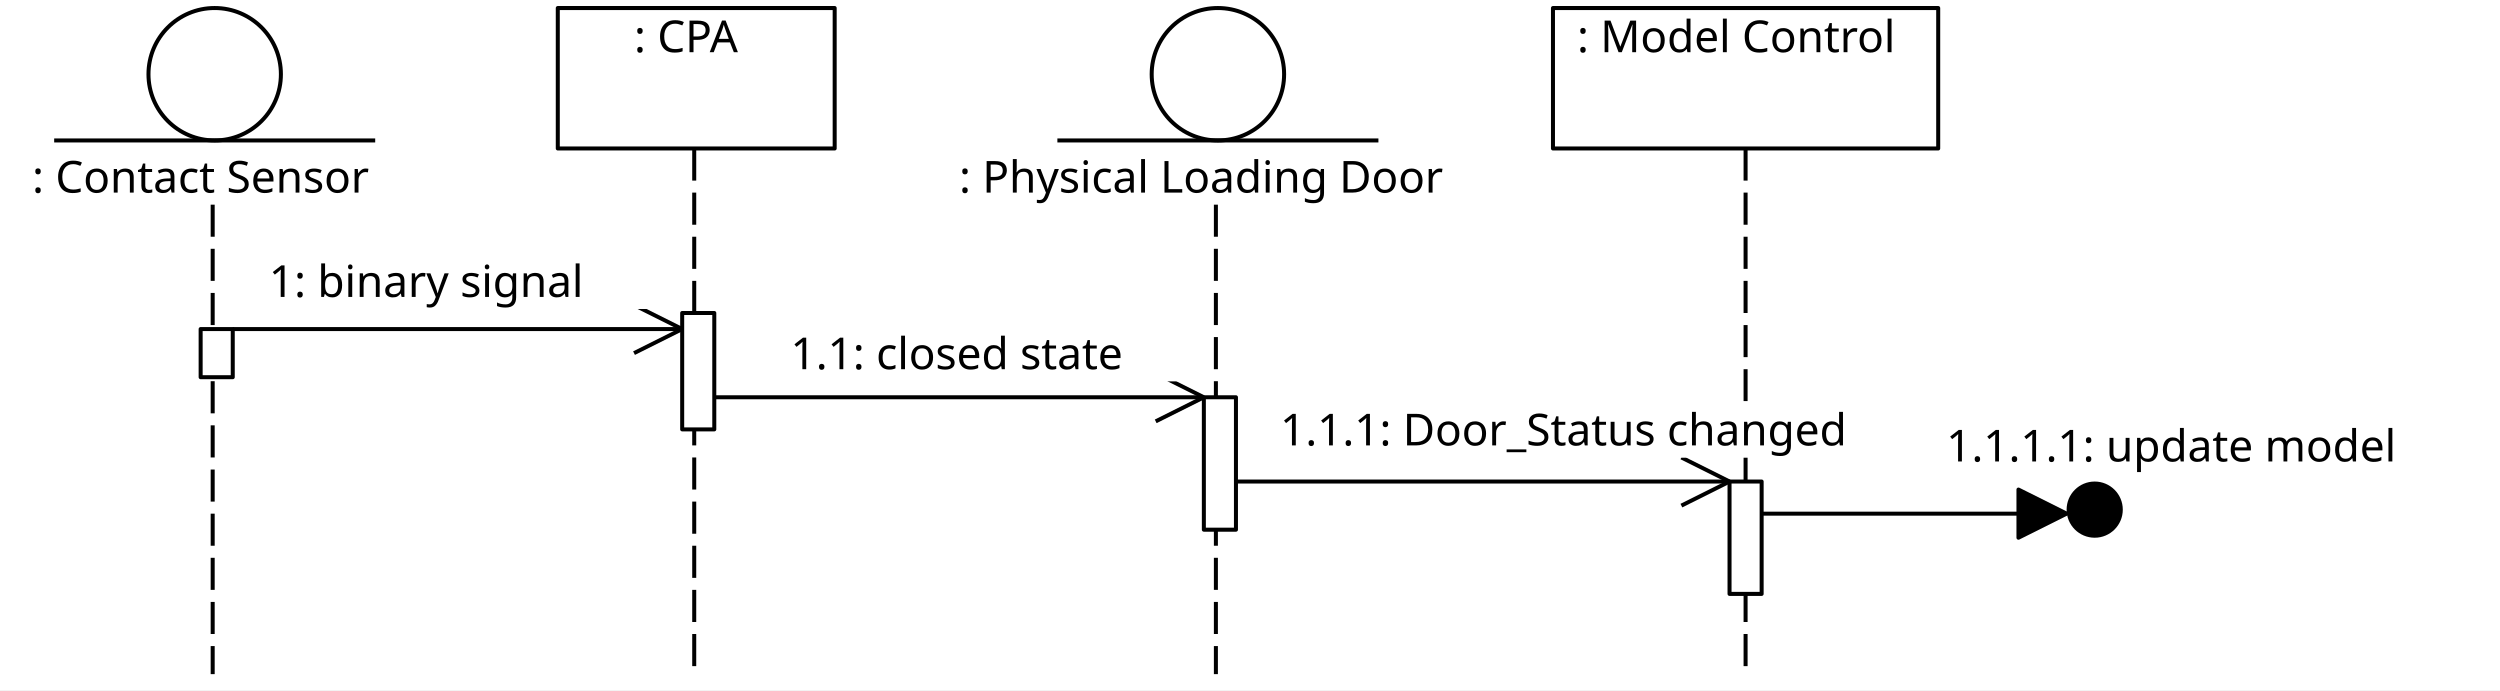
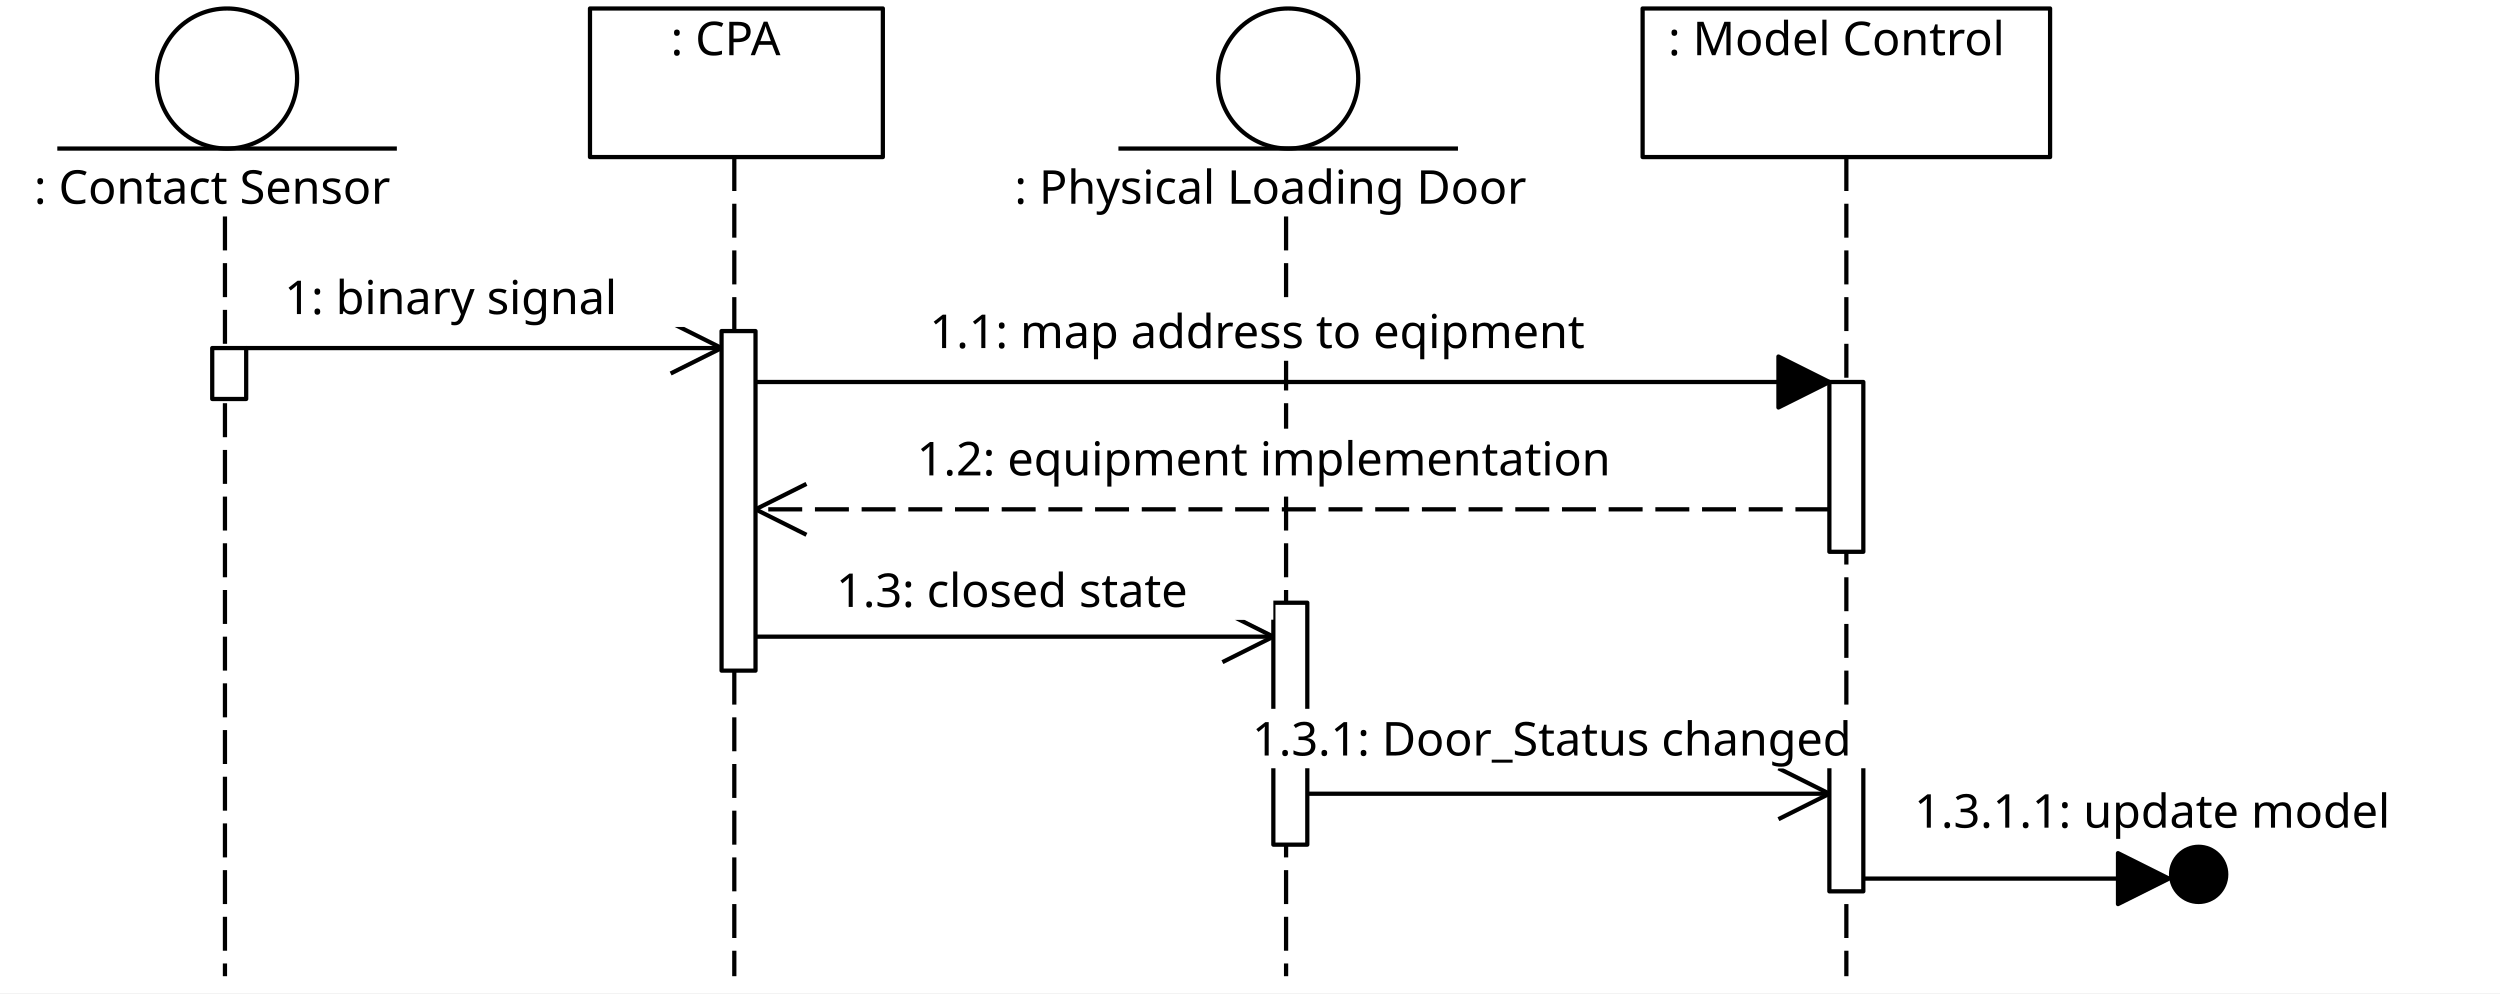
- <svg xmlns="http://www.w3.org/2000/svg" fill-opacity="0" color-rendering="auto" color-interpolation="auto" text-rendering="auto" stroke="rgb(0,0,0)" stroke-linecap="square" width="623" stroke-miterlimit="10" shape-rendering="auto" stroke-opacity="0" fill="rgb(0,0,0)" stroke-dasharray="none" font-weight="normal" stroke-width="1" height="172" font-family="'Dialog'" font-style="normal" stroke-linejoin="miter" font-size="12" stroke-dashoffset="0" image-rendering="auto">
+ <svg xmlns="http://www.w3.org/2000/svg" fill-opacity="0" color-rendering="auto" color-interpolation="auto" text-rendering="auto" stroke="rgb(0,0,0)" stroke-linecap="square" width="589" stroke-miterlimit="10" shape-rendering="auto" stroke-opacity="0" fill="rgb(0,0,0)" stroke-dasharray="none" font-weight="normal" stroke-width="1" height="234" font-family="'Dialog'" font-style="normal" stroke-linejoin="miter" font-size="12" stroke-dashoffset="0" image-rendering="auto">
  <defs id="genericDefs" />
  <g>
    <defs id="defs1">
      <clipPath clipPathUnits="userSpaceOnUse" id="clipPath1">
-         <path d="M-7 -7 L81 -7 L81 177 L-7 177 L-7 -7 Z" />
+         <path d="M-7 -7 L81 -7 L81 239 L-7 239 L-7 -7 Z" />
      </clipPath>
      <clipPath clipPathUnits="userSpaceOnUse" id="clipPath2">
-         <path d="M-7 -7 L115 -7 L115 177 L-7 177 L-7 -7 Z" />
+         <path d="M-7 -7 L115 -7 L115 239 L-7 239 L-7 -7 Z" />
      </clipPath>
      <clipPath clipPathUnits="userSpaceOnUse" id="clipPath3">
        <path d="M-7 -7 L19 -7 L19 23 L-7 23 L-7 -7 Z" />
      </clipPath>
      <clipPath clipPathUnits="userSpaceOnUse" id="clipPath4">
-         <path d="M-7 -7 L19 -7 L19 40 L-7 40 L-7 -7 Z" />
+         <path d="M-7 -7 L19 -7 L19 91 L-7 91 L-7 -7 Z" />
      </clipPath>
      <clipPath clipPathUnits="userSpaceOnUse" id="clipPath5">
-         <path d="M-7 -7 L153 -7 L153 177 L-7 177 L-7 -7 Z" />
+         <path d="M-7 -7 L153 -7 L153 239 L-7 239 L-7 -7 Z" />
      </clipPath>
      <clipPath clipPathUnits="userSpaceOnUse" id="clipPath6">
-         <path d="M-7 -7 L19 -7 L19 44 L-7 44 L-7 -7 Z" />
+         <path d="M-7 -7 L19 -7 L19 68 L-7 68 L-7 -7 Z" />
      </clipPath>
      <clipPath clipPathUnits="userSpaceOnUse" id="clipPath7">
-         <path d="M-7 -7 L108 -7 L108 177 L-7 177 L-7 -7 Z" />
+         <path d="M-7 -7 L108 -7 L108 239 L-7 239 L-7 -7 Z" />
      </clipPath>
      <clipPath clipPathUnits="userSpaceOnUse" id="clipPath8">
-         <path d="M-7 -7 L19 -7 L19 39 L-7 39 L-7 -7 Z" />
+         <path d="M-7 -7 L19 -7 L19 53 L-7 53 L-7 -7 Z" />
      </clipPath>
      <clipPath clipPathUnits="userSpaceOnUse" id="clipPath9">
        <path d="M-7 -7 L26 -7 L26 31 L-7 31 L-7 -7 Z" />
      </clipPath>
      <clipPath clipPathUnits="userSpaceOnUse" id="clipPath10">
-         <path d="M-97 -14 L194 -14 L194 28 L-97 28 L-97 -14 Z" />
+         <path d="M-7 -7 L19 -7 L19 51 L-7 51 L-7 -7 Z" />
      </clipPath>
      <clipPath clipPathUnits="userSpaceOnUse" id="clipPath11">
        <path d="M-142 -14 L284 -14 L284 28 L-142 28 L-142 -14 Z" />
      </clipPath>
      <clipPath clipPathUnits="userSpaceOnUse" id="clipPath12">
+         <path d="M-97 -14 L194 -14 L194 28 L-97 28 L-97 -14 Z" />
+       </clipPath>
+       <clipPath clipPathUnits="userSpaceOnUse" id="clipPath13">
        <path d="M-70 -14 L140 -14 L140 28 L-70 28 L-70 -14 Z" />
      </clipPath>
-       <clipPath clipPathUnits="userSpaceOnUse" id="clipPath13">
+       <clipPath clipPathUnits="userSpaceOnUse" id="clipPath14">
        <path d="M-105 -14 L210 -14 L210 28 L-105 28 L-105 -14 Z" />
      </clipPath>
-       <clipPath clipPathUnits="userSpaceOnUse" id="clipPath14">
-         <path d="M0 0 L216 0 L216 104 L0 104 L0 0 Z" />
-       </clipPath>
      <clipPath clipPathUnits="userSpaceOnUse" id="clipPath15">
-         <path d="M156 31 L156 45 L50 45 L50 31 ZM0 0 L0 5 L99 5 L99 19 L0 19 L0 104 L216 104 L216 63 L180 63 L180 49 L216 49 L216 0 Z" />
+         <path d="M0 0 L316 0 L316 204 L0 204 L0 0 Z" />
      </clipPath>
      <clipPath clipPathUnits="userSpaceOnUse" id="clipPath16">
+         <path d="M251 20 L251 34 L181 34 L181 20 ZM149 55 L149 69 L44 69 L44 55 ZM206 81 L206 95 L100 95 L100 81 ZM0 0 L0 204 L316 204 L316 164 L230 164 L230 150 L316 150 L316 133 L248 133 L248 119 L316 119 L316 103 L251 103 L251 89 L316 89 L316 69 L275 69 L275 55 L316 55 L316 0 Z" />
+       </clipPath>
+       <clipPath clipPathUnits="userSpaceOnUse" id="clipPath17">
        <path d="M0 0 L226 0 L226 104 L0 104 L0 0 Z" />
      </clipPath>
-       <clipPath clipPathUnits="userSpaceOnUse" id="clipPath17">
-         <path d="M172 32 L172 46 L60 46 L60 32 ZM0 0 L0 14 L36 14 L36 28 L0 28 L0 104 L226 104 L226 65 L182 65 L182 51 L226 51 L226 2 L105 2 L105 0 Z" />
-       </clipPath>
      <clipPath clipPathUnits="userSpaceOnUse" id="clipPath18">
+         <path d="M172 32 L172 46 L60 46 L60 32 ZM0 0 L0 104 L226 104 L226 81 L158 81 L158 67 L226 67 L226 15 L78 15 L78 1 L226 1 L226 0 Z" />
+       </clipPath>
+       <clipPath clipPathUnits="userSpaceOnUse" id="clipPath19">
        <path d="M0 0 L227 0 L227 104 L0 104 L0 0 Z" />
      </clipPath>
-       <clipPath clipPathUnits="userSpaceOnUse" id="clipPath19">
-         <path d="M0 0 L0 11 L42 11 L42 25 L0 25 L0 104 L227 104 L227 48 L218 48 L218 44 L52 44 L52 30 L226 30 L226 34 L227 34 L227 0 Z" />
-       </clipPath>
      <clipPath clipPathUnits="userSpaceOnUse" id="clipPath20">
-         <path d="M0 0 L180 0 L180 104 L0 104 L0 0 Z" />
+         <path d="M202 30 L202 44 L28 44 L28 30 ZM42 0 L42 9 L0 9 L0 104 L227 104 L227 61 L184 61 L184 47 L227 47 L227 0 Z" />
      </clipPath>
      <clipPath clipPathUnits="userSpaceOnUse" id="clipPath21">
-         <path d="M0 0 L0 22 L95 22 L95 26 L180 26 L180 0 ZM0 36 L0 104 L180 104 L180 40 L87 40 L87 36 Z" />
+         <path d="M0 0 L176 0 L176 104 L0 104 L0 0 Z" />
      </clipPath>
      <clipPath clipPathUnits="userSpaceOnUse" id="clipPath22">
+         <path d="M0 0 L0 10 L71 10 L71 24 L0 24 L0 104 L176 104 L176 41 L53 41 L53 27 L176 27 L176 0 Z" />
+       </clipPath>
+       <clipPath clipPathUnits="userSpaceOnUse" id="clipPath23">
+         <path d="M0 0 L357 0 L357 104 L0 104 L0 0 Z" />
+       </clipPath>
+       <clipPath clipPathUnits="userSpaceOnUse" id="clipPath24">
+         <path d="M268 31 L268 45 L81 45 L81 31 ZM273 61 L273 75 L78 75 L78 61 ZM0 0 L0 23 L36 23 L36 37 L0 37 L0 104 L60 104 L60 92 L172 92 L172 104 L357 104 L357 0 L247 0 L247 11 L105 11 L105 0 Z" />
+       </clipPath>
+       <clipPath clipPathUnits="userSpaceOnUse" id="clipPath25">
+         <path d="M268 1 L268 15 L81 15 L81 1 ZM273 31 L273 45 L78 45 L78 31 ZM172 62 L172 76 L60 76 L60 62 ZM36 0 L36 7 L0 7 L0 104 L158 104 L158 97 L332 97 L332 104 L357 104 L357 0 Z" />
+       </clipPath>
+       <clipPath clipPathUnits="userSpaceOnUse" id="clipPath26">
+         <path d="M-195 -14 L390 -14 L390 28 L-195 28 L-195 -14 Z" />
+       </clipPath>
+       <clipPath clipPathUnits="userSpaceOnUse" id="clipPath27">
+         <path d="M-187 -14 L374 -14 L374 28 L-187 28 L-187 -14 Z" />
+       </clipPath>
+       <clipPath clipPathUnits="userSpaceOnUse" id="clipPath28">
        <path d="M-143 -14 L286 -14 L286 28 L-143 28 L-143 -14 Z" />
      </clipPath>
-       <clipPath clipPathUnits="userSpaceOnUse" id="clipPath23">
+       <clipPath clipPathUnits="userSpaceOnUse" id="clipPath29">
        <path d="M-174 -14 L348 -14 L348 28 L-174 28 L-174 -14 Z" />
      </clipPath>
-       <clipPath clipPathUnits="userSpaceOnUse" id="clipPath24">
+       <clipPath clipPathUnits="userSpaceOnUse" id="clipPath30">
        <path d="M-112 -14 L224 -14 L224 28 L-112 28 L-112 -14 Z" />
      </clipPath>
-       <clipPath clipPathUnits="userSpaceOnUse" id="clipPath25">
+       <clipPath clipPathUnits="userSpaceOnUse" id="clipPath31">
        <path d="M-106 -14 L212 -14 L212 28 L-106 28 L-106 -14 Z" />
      </clipPath>
    </defs>
    <g fill="white" text-rendering="geometricPrecision" fill-opacity="1" stroke-opacity="1" stroke="white">
-       <rect x="0" width="623" height="172" y="0" stroke="none" />
+       <rect x="0" width="589" height="234" y="0" stroke="none" />
    </g>
    <g font-size="11" transform="translate(139,2)" fill-opacity="1" fill="white" text-rendering="geometricPrecision" font-family="sans-serif" stroke="white" stroke-opacity="1">
      <rect x="0" width="69" height="35" y="0" clip-path="url(#clipPath1)" stroke="none" />
    </g>
    <g stroke-linecap="butt" font-size="11" transform="translate(139,2)" fill-opacity="1" fill="black" text-rendering="geometricPrecision" font-family="sans-serif" stroke-linejoin="round" stroke="black" stroke-opacity="1" stroke-miterlimit="0">
      <rect fill="none" x="0" width="69" height="35" y="0" clip-path="url(#clipPath1)" />
-       <line clip-path="url(#clipPath1)" fill="none" x1="34" x2="34" y1="35" y2="166" stroke-linejoin="bevel" stroke-dasharray="8,3" />
+       <line clip-path="url(#clipPath1)" fill="none" x1="34" x2="34" y1="35" y2="228" stroke-linejoin="bevel" stroke-dasharray="8,3" />
    </g>
    <g font-size="11" transform="translate(2,2)" fill-opacity="1" fill="white" text-rendering="geometricPrecision" font-family="sans-serif" stroke="white" stroke-opacity="1">
      <circle r="16.5" clip-path="url(#clipPath2)" cx="51.5" cy="16.5" stroke="none" />
      <circle fill="none" r="16.5" clip-path="url(#clipPath2)" cx="51.5" cy="16.5" stroke="black" />
      <line clip-path="url(#clipPath2)" fill="none" x1="12" x2="91" y1="33" y2="33" stroke="black" />
    </g>
    <g stroke-linecap="butt" font-size="11" transform="translate(2,2)" fill-opacity="1" fill="black" text-rendering="geometricPrecision" font-family="sans-serif" stroke-linejoin="bevel" stroke-dasharray="8,3" stroke="black" stroke-opacity="1" stroke-miterlimit="0">
-       <line y2="166" fill="none" x1="51" clip-path="url(#clipPath2)" x2="51" y1="49" />
+       <line y2="228" fill="none" x1="51" clip-path="url(#clipPath2)" x2="51" y1="49" />
    </g>
    <g font-size="11" transform="translate(50,82)" fill-opacity="1" fill="white" text-rendering="geometricPrecision" font-family="sans-serif" stroke="white" stroke-opacity="1">
      <rect x="0" width="8" height="12" y="0" clip-path="url(#clipPath3)" stroke="none" />
    </g>
    <g stroke-linecap="butt" font-size="11" transform="translate(50,82)" fill-opacity="1" fill="black" text-rendering="geometricPrecision" font-family="sans-serif" stroke-linejoin="round" stroke="black" stroke-opacity="1" stroke-miterlimit="0">
      <rect fill="none" x="0" width="8" height="12" y="0" clip-path="url(#clipPath3)" />
    </g>
    <g font-size="11" transform="translate(170,78)" fill-opacity="1" fill="white" text-rendering="geometricPrecision" font-family="sans-serif" stroke="white" stroke-opacity="1">
-       <rect x="0" width="8" height="29" y="0" clip-path="url(#clipPath4)" stroke="none" />
+       <rect x="0" width="8" height="80" y="0" clip-path="url(#clipPath4)" stroke="none" />
    </g>
    <g stroke-linecap="butt" font-size="11" transform="translate(170,78)" fill-opacity="1" fill="black" text-rendering="geometricPrecision" font-family="sans-serif" stroke-linejoin="round" stroke="black" stroke-opacity="1" stroke-miterlimit="0">
-       <rect fill="none" x="0" width="8" height="29" y="0" clip-path="url(#clipPath4)" />
+       <rect fill="none" x="0" width="8" height="80" y="0" clip-path="url(#clipPath4)" />
    </g>
    <g font-size="11" transform="translate(233,2)" fill-opacity="1" fill="white" text-rendering="geometricPrecision" font-family="sans-serif" stroke="white" stroke-opacity="1">
      <circle r="16.5" clip-path="url(#clipPath5)" cx="70.5" cy="16.5" stroke="none" />
      <circle fill="none" r="16.5" clip-path="url(#clipPath5)" cx="70.5" cy="16.5" stroke="black" />
      <line clip-path="url(#clipPath5)" fill="none" x1="31" x2="110" y1="33" y2="33" stroke="black" />
    </g>
    <g stroke-linecap="butt" font-size="11" transform="translate(233,2)" fill-opacity="1" fill="black" text-rendering="geometricPrecision" font-family="sans-serif" stroke-linejoin="bevel" stroke-dasharray="8,3" stroke="black" stroke-opacity="1" stroke-miterlimit="0">
-       <line y2="166" fill="none" x1="70" clip-path="url(#clipPath5)" x2="70" y1="49" />
-     </g>
-     <g font-size="11" transform="translate(300,99)" fill-opacity="1" fill="white" text-rendering="geometricPrecision" font-family="sans-serif" stroke="white" stroke-opacity="1">
-       <rect x="0" width="8" height="33" y="0" clip-path="url(#clipPath6)" stroke="none" />
-     </g>
-     <g stroke-linecap="butt" font-size="11" transform="translate(300,99)" fill-opacity="1" fill="black" text-rendering="geometricPrecision" font-family="sans-serif" stroke-linejoin="round" stroke="black" stroke-opacity="1" stroke-miterlimit="0">
-       <rect fill="none" x="0" width="8" height="33" y="0" clip-path="url(#clipPath6)" />
+       <line y2="228" fill="none" x1="70" clip-path="url(#clipPath5)" x2="70" y1="49" />
+     </g>
+     <g font-size="11" transform="translate(300,142)" fill-opacity="1" fill="white" text-rendering="geometricPrecision" font-family="sans-serif" stroke="white" stroke-opacity="1">
+       <rect x="0" width="8" height="57" y="0" clip-path="url(#clipPath6)" stroke="none" />
+     </g>
+     <g stroke-linecap="butt" font-size="11" transform="translate(300,142)" fill-opacity="1" fill="black" text-rendering="geometricPrecision" font-family="sans-serif" stroke-linejoin="round" stroke="black" stroke-opacity="1" stroke-miterlimit="0">
+       <rect fill="none" x="0" width="8" height="57" y="0" clip-path="url(#clipPath6)" />
    </g>
    <g font-size="11" transform="translate(387,2)" fill-opacity="1" fill="white" text-rendering="geometricPrecision" font-family="sans-serif" stroke="white" stroke-opacity="1">
      <rect x="0" width="96" height="35" y="0" clip-path="url(#clipPath7)" stroke="none" />
    </g>
    <g stroke-linecap="butt" font-size="11" transform="translate(387,2)" fill-opacity="1" fill="black" text-rendering="geometricPrecision" font-family="sans-serif" stroke-linejoin="round" stroke="black" stroke-opacity="1" stroke-miterlimit="0">
      <rect fill="none" x="0" width="96" height="35" y="0" clip-path="url(#clipPath7)" />
-       <line clip-path="url(#clipPath7)" fill="none" x1="48" x2="48" y1="35" y2="166" stroke-linejoin="bevel" stroke-dasharray="8,3" />
-     </g>
-     <g font-size="11" transform="translate(431,120)" fill-opacity="1" fill="white" text-rendering="geometricPrecision" font-family="sans-serif" stroke="white" stroke-opacity="1">
-       <rect x="0" width="8" height="28" y="0" clip-path="url(#clipPath8)" stroke="none" />
-     </g>
-     <g stroke-linecap="butt" font-size="11" transform="translate(431,120)" fill-opacity="1" fill="black" text-rendering="geometricPrecision" font-family="sans-serif" stroke-linejoin="round" stroke="black" stroke-opacity="1" stroke-miterlimit="0">
-       <rect fill="none" x="0" width="8" height="28" y="0" clip-path="url(#clipPath8)" />
-     </g>
-     <g font-size="11" transform="translate(515,118)" fill-opacity="1" fill="black" text-rendering="geometricPrecision" font-family="sans-serif" stroke="black" stroke-opacity="1">
+       <line clip-path="url(#clipPath7)" fill="none" x1="48" x2="48" y1="35" y2="228" stroke-linejoin="bevel" stroke-dasharray="8,3" />
+     </g>
+     <g font-size="11" transform="translate(431,168)" fill-opacity="1" fill="white" text-rendering="geometricPrecision" font-family="sans-serif" stroke="white" stroke-opacity="1">
+       <rect x="0" width="8" height="42" y="0" clip-path="url(#clipPath8)" stroke="none" />
+     </g>
+     <g stroke-linecap="butt" font-size="11" transform="translate(431,168)" fill-opacity="1" fill="black" text-rendering="geometricPrecision" font-family="sans-serif" stroke-linejoin="round" stroke="black" stroke-opacity="1" stroke-miterlimit="0">
+       <rect fill="none" x="0" width="8" height="42" y="0" clip-path="url(#clipPath8)" />
+     </g>
+     <g font-size="11" transform="translate(511,197)" fill-opacity="1" fill="black" text-rendering="geometricPrecision" font-family="sans-serif" stroke="black" stroke-opacity="1">
      <circle r="7" clip-path="url(#clipPath9)" cx="7" cy="9" stroke="none" />
    </g>
-     <g font-size="11" transform="translate(387,2)" fill-opacity="1" fill="black" text-rendering="geometricPrecision" font-family="sans-serif" stroke="black" stroke-opacity="1">
-       <text x="6" xml:space="preserve" y="11" clip-path="url(#clipPath10)" stroke="none">: Model Control</text>
+     <g font-size="11" transform="translate(431,90)" fill-opacity="1" fill="white" text-rendering="geometricPrecision" font-family="sans-serif" stroke="white" stroke-opacity="1">
+       <rect x="0" width="8" height="40" y="0" clip-path="url(#clipPath10)" stroke="none" />
+     </g>
+     <g stroke-linecap="butt" font-size="11" transform="translate(431,90)" fill-opacity="1" fill="black" text-rendering="geometricPrecision" font-family="sans-serif" stroke-linejoin="round" stroke="black" stroke-opacity="1" stroke-miterlimit="0">
+       <rect fill="none" x="0" width="8" height="40" y="0" clip-path="url(#clipPath10)" />
    </g>
    <g font-size="11" transform="translate(233,37)" fill-opacity="1" fill="black" text-rendering="geometricPrecision" font-family="sans-serif" stroke="black" stroke-opacity="1">
      <text x="6" xml:space="preserve" y="11" clip-path="url(#clipPath11)" stroke="none">: Physical Loading Door</text>
    </g>
+     <g font-size="11" transform="translate(387,2)" fill-opacity="1" fill="black" text-rendering="geometricPrecision" font-family="sans-serif" stroke="black" stroke-opacity="1">
+       <text x="6" xml:space="preserve" y="11" clip-path="url(#clipPath12)" stroke="none">: Model Control</text>
+     </g>
    <g font-size="11" transform="translate(139,2)" fill-opacity="1" fill="black" text-rendering="geometricPrecision" font-family="sans-serif" stroke="black" stroke-opacity="1">
-       <text x="19" xml:space="preserve" y="11" clip-path="url(#clipPath12)" stroke="none">: CPA</text>
+       <text x="19" xml:space="preserve" y="11" clip-path="url(#clipPath13)" stroke="none">: CPA</text>
    </g>
    <g font-size="11" transform="translate(2,37)" fill-opacity="1" fill="black" text-rendering="geometricPrecision" font-family="sans-serif" stroke="black" stroke-opacity="1">
-       <text x="6" xml:space="preserve" y="11" clip-path="url(#clipPath13)" stroke="none">: Contact Sensor</text>
-     </g>
-     <g stroke-linecap="butt" font-size="11" transform="translate(8,32)" fill-opacity="1" fill="black" text-rendering="geometricPrecision" font-family="sans-serif" stroke-linejoin="round" stroke="black" stroke-opacity="1">
-       <line y2="50" fill="none" x1="50" clip-path="url(#clipPath15)" x2="162" y1="50" />
-       <line y2="44" fill="none" x1="162" clip-path="url(#clipPath15)" x2="150" y1="50" />
-       <line y2="56" fill="none" x1="162" clip-path="url(#clipPath15)" x2="150" y1="50" />
-     </g>
-     <g stroke-linecap="butt" font-size="11" transform="translate(128,49)" fill-opacity="1" fill="black" text-rendering="geometricPrecision" font-family="sans-serif" stroke-linejoin="round" stroke="black" stroke-opacity="1">
-       <line y2="50" fill="none" x1="50" clip-path="url(#clipPath17)" x2="172" y1="50" />
-       <line y2="44" fill="none" x1="172" clip-path="url(#clipPath17)" x2="160" y1="50" />
-       <line y2="56" fill="none" x1="172" clip-path="url(#clipPath17)" x2="160" y1="50" />
-     </g>
-     <g stroke-linecap="butt" font-size="11" transform="translate(258,70)" fill-opacity="1" fill="black" text-rendering="geometricPrecision" font-family="sans-serif" stroke-linejoin="round" stroke="black" stroke-opacity="1">
-       <line y2="50" fill="none" x1="50" clip-path="url(#clipPath19)" x2="173" y1="50" />
-       <line y2="44" fill="none" x1="173" clip-path="url(#clipPath19)" x2="161" y1="50" />
-       <line y2="56" fill="none" x1="173" clip-path="url(#clipPath19)" x2="161" y1="50" />
-     </g>
-     <g stroke-linecap="butt" font-size="11" transform="translate(389,78)" fill-opacity="1" fill="black" text-rendering="geometricPrecision" font-family="sans-serif" stroke-linejoin="round" stroke="black" stroke-opacity="1">
-       <line y2="50" fill="none" x1="50" clip-path="url(#clipPath21)" x2="126" y1="50" />
-       <polygon points=" 126 50 114 44 114 56" clip-path="url(#clipPath21)" stroke="none" />
-       <polygon fill="none" points=" 126 50 114 44 114 56" clip-path="url(#clipPath21)" />
-     </g>
-     <g font-size="11" transform="translate(476,104)" fill-opacity="1" fill="white" text-rendering="geometricPrecision" font-family="sans-serif" stroke="white" stroke-opacity="1">
-       <rect x="0" width="143" height="14" y="0" clip-path="url(#clipPath22)" stroke="none" />
-       <text fill="black" x="9" xml:space="preserve" y="11" clip-path="url(#clipPath22)" stroke="none">1.1.1.1: update model</text>
-     </g>
-     <g font-size="11" transform="translate(310,100)" fill-opacity="1" fill="white" text-rendering="geometricPrecision" font-family="sans-serif" stroke="white" stroke-opacity="1">
-       <rect x="0" width="174" height="14" y="0" clip-path="url(#clipPath23)" stroke="none" />
-       <text fill="black" x="9" xml:space="preserve" y="11" clip-path="url(#clipPath23)" stroke="none">1.1.1: Door_Status changed</text>
-     </g>
-     <g font-size="11" transform="translate(188,81)" fill-opacity="1" fill="white" text-rendering="geometricPrecision" font-family="sans-serif" stroke="white" stroke-opacity="1">
-       <rect x="0" width="112" height="14" y="0" clip-path="url(#clipPath24)" stroke="none" />
-       <text fill="black" x="9" xml:space="preserve" y="11" clip-path="url(#clipPath24)" stroke="none">1.1: closed state</text>
+       <text x="6" xml:space="preserve" y="11" clip-path="url(#clipPath14)" stroke="none">: Contact Sensor</text>
+     </g>
+     <g stroke-linecap="butt" font-size="11" transform="translate(-42,-18)" fill-opacity="1" fill="black" text-rendering="geometricPrecision" font-family="sans-serif" stroke-linejoin="round" stroke="black" stroke-opacity="1">
+       <line y2="100" fill="none" x1="100" clip-path="url(#clipPath16)" x2="212" y1="100" />
+       <line y2="94" fill="none" x1="212" clip-path="url(#clipPath16)" x2="200" y1="100" />
+       <line y2="106" fill="none" x1="212" clip-path="url(#clipPath16)" x2="200" y1="100" />
+     </g>
+     <g stroke-linecap="butt" font-size="11" transform="translate(128,100)" fill-opacity="1" fill="black" text-rendering="geometricPrecision" font-family="sans-serif" stroke-linejoin="round" stroke="black" stroke-opacity="1">
+       <line y2="50" fill="none" x1="50" clip-path="url(#clipPath18)" x2="172" y1="50" />
+       <line y2="44" fill="none" x1="172" clip-path="url(#clipPath18)" x2="160" y1="50" />
+       <line y2="56" fill="none" x1="172" clip-path="url(#clipPath18)" x2="160" y1="50" />
+     </g>
+     <g stroke-linecap="butt" font-size="11" transform="translate(258,137)" fill-opacity="1" fill="black" text-rendering="geometricPrecision" font-family="sans-serif" stroke-linejoin="round" stroke="black" stroke-opacity="1">
+       <line y2="50" fill="none" x1="50" clip-path="url(#clipPath20)" x2="173" y1="50" />
+       <line y2="44" fill="none" x1="173" clip-path="url(#clipPath20)" x2="161" y1="50" />
+       <line y2="56" fill="none" x1="173" clip-path="url(#clipPath20)" x2="161" y1="50" />
+     </g>
+     <g stroke-linecap="butt" font-size="11" transform="translate(389,157)" fill-opacity="1" fill="black" text-rendering="geometricPrecision" font-family="sans-serif" stroke-linejoin="round" stroke="black" stroke-opacity="1">
+       <line y2="50" fill="none" x1="50" clip-path="url(#clipPath22)" x2="122" y1="50" />
+       <polygon points=" 122 50 110 44 110 56" clip-path="url(#clipPath22)" stroke="none" />
+       <polygon fill="none" points=" 122 50 110 44 110 56" clip-path="url(#clipPath22)" />
+     </g>
+     <g stroke-linecap="butt" font-size="11" transform="translate(128,40)" fill-opacity="1" fill="black" text-rendering="geometricPrecision" font-family="sans-serif" stroke-linejoin="round" stroke="black" stroke-opacity="1">
+       <line y2="50" fill="none" x1="50" clip-path="url(#clipPath24)" x2="303" y1="50" />
+       <polygon points=" 303 50 291 44 291 56" clip-path="url(#clipPath24)" stroke="none" />
+       <polygon fill="none" points=" 303 50 291 44 291 56" clip-path="url(#clipPath24)" />
+     </g>
+     <g stroke-linecap="butt" font-size="11" transform="translate(128,70)" fill-opacity="1" fill="black" text-rendering="geometricPrecision" font-family="sans-serif" stroke-linejoin="round" stroke-dasharray="8,3" stroke="black" stroke-opacity="1" stroke-miterlimit="0">
+       <line y2="50" fill="none" x1="303" clip-path="url(#clipPath25)" x2="50" y1="50" />
+       <line clip-path="url(#clipPath25)" fill="none" x1="50" x2="62" y1="50" y2="56" stroke-dasharray="none" stroke-miterlimit="10" />
+       <line clip-path="url(#clipPath25)" fill="none" x1="50" x2="62" y1="50" y2="44" stroke-dasharray="none" stroke-miterlimit="10" />
+     </g>
+     <g font-size="11" transform="translate(206,101)" fill-opacity="1" fill="white" text-rendering="geometricPrecision" font-family="sans-serif" stroke="white" stroke-opacity="1">
+       <rect x="0" width="195" height="14" y="0" clip-path="url(#clipPath26)" stroke="none" />
+       <text fill="black" x="10" xml:space="preserve" y="11" clip-path="url(#clipPath26)" stroke="none">1.2: equipment implementation</text>
+     </g>
+     <g font-size="11" transform="translate(209,71)" fill-opacity="1" fill="white" text-rendering="geometricPrecision" font-family="sans-serif" stroke="white" stroke-opacity="1">
+       <rect x="0" width="187" height="14" y="0" clip-path="url(#clipPath27)" stroke="none" />
+       <text fill="black" x="10" xml:space="preserve" y="11" clip-path="url(#clipPath27)" stroke="none">1.1: map address to eqipment</text>
+     </g>
+     <g font-size="11" transform="translate(442,184)" fill-opacity="1" fill="white" text-rendering="geometricPrecision" font-family="sans-serif" stroke="white" stroke-opacity="1">
+       <rect x="0" width="143" height="14" y="0" clip-path="url(#clipPath28)" stroke="none" />
+       <text fill="black" x="9" xml:space="preserve" y="11" clip-path="url(#clipPath28)" stroke="none">1.3.1.1: update model</text>
+     </g>
+     <g font-size="11" transform="translate(286,167)" fill-opacity="1" fill="white" text-rendering="geometricPrecision" font-family="sans-serif" stroke="white" stroke-opacity="1">
+       <rect x="0" width="174" height="14" y="0" clip-path="url(#clipPath29)" stroke="none" />
+       <text fill="black" x="9" xml:space="preserve" y="11" clip-path="url(#clipPath29)" stroke="none">1.3.1: Door_Status changed</text>
+     </g>
+     <g font-size="11" transform="translate(188,132)" fill-opacity="1" fill="white" text-rendering="geometricPrecision" font-family="sans-serif" stroke="white" stroke-opacity="1">
+       <rect x="0" width="112" height="14" y="0" clip-path="url(#clipPath30)" stroke="none" />
+       <text fill="black" x="9" xml:space="preserve" y="11" clip-path="url(#clipPath30)" stroke="none">1.3: closed state</text>
    </g>
    <g font-size="11" transform="translate(58,63)" fill-opacity="1" fill="white" text-rendering="geometricPrecision" font-family="sans-serif" stroke="white" stroke-opacity="1">
-       <rect x="0" width="106" height="14" y="0" clip-path="url(#clipPath25)" stroke="none" />
-       <text fill="black" x="9" xml:space="preserve" y="11" clip-path="url(#clipPath25)" stroke="none">1: binary signal</text>
-     </g>
-     <g font-size="10" transform="rotate(-45) translate(-122.4725,0)" fill-opacity="1" fill="rgb(120,120,120)" text-rendering="geometricPrecision" stroke="rgb(120,120,120)" stroke-opacity="1">
+       <rect x="0" width="106" height="14" y="0" clip-path="url(#clipPath31)" stroke="none" />
+       <text fill="black" x="9" xml:space="preserve" y="11" clip-path="url(#clipPath31)" stroke="none">1: binary signal</text>
+     </g>
+     <g font-size="10" transform="rotate(-45) translate(-166.5141,0)" fill-opacity="1" fill="rgb(120,120,120)" text-rendering="geometricPrecision" stroke="rgb(120,120,120)" stroke-opacity="1">
      <text x="0" xml:space="preserve" y="0" stroke="none" />
      <text x="178" xml:space="preserve" y="0" stroke="none" />
      <text x="356" xml:space="preserve" y="0" stroke="none" />
      <text x="534" xml:space="preserve" y="0" stroke="none" />
      <text x="100" xml:space="preserve" y="52" stroke="none" />
      <text x="278" xml:space="preserve" y="52" stroke="none" />
      <text x="456" xml:space="preserve" y="52" stroke="none" />
      <text x="0" xml:space="preserve" y="104" stroke="none" />
      <text x="178" xml:space="preserve" y="104" stroke="none" />
      <text x="356" xml:space="preserve" y="104" stroke="none" />
      <text x="534" xml:space="preserve" y="104" stroke="none" />
      <text x="100" xml:space="preserve" y="156" stroke="none" />
      <text x="278" xml:space="preserve" y="156" stroke="none" />
      <text x="456" xml:space="preserve" y="156" stroke="none" />
      <text x="0" xml:space="preserve" y="208" stroke="none" />
      <text x="178" xml:space="preserve" y="208" stroke="none" />
      <text x="356" xml:space="preserve" y="208" stroke="none" />
      <text x="534" xml:space="preserve" y="208" stroke="none" />
      <text x="100" xml:space="preserve" y="260" stroke="none" />
      <text x="278" xml:space="preserve" y="260" stroke="none" />
      <text x="456" xml:space="preserve" y="260" stroke="none" />
      <text x="0" xml:space="preserve" y="312" stroke="none" />
      <text x="178" xml:space="preserve" y="312" stroke="none" />
      <text x="356" xml:space="preserve" y="312" stroke="none" />
      <text x="534" xml:space="preserve" y="312" stroke="none" />
      <text x="100" xml:space="preserve" y="364" stroke="none" />
      <text x="278" xml:space="preserve" y="364" stroke="none" />
      <text x="456" xml:space="preserve" y="364" stroke="none" />
      <text x="0" xml:space="preserve" y="416" stroke="none" />
      <text x="178" xml:space="preserve" y="416" stroke="none" />
      <text x="356" xml:space="preserve" y="416" stroke="none" />
      <text x="534" xml:space="preserve" y="416" stroke="none" />
      <text x="100" xml:space="preserve" y="468" stroke="none" />
      <text x="278" xml:space="preserve" y="468" stroke="none" />
      <text x="456" xml:space="preserve" y="468" stroke="none" />
+       <text x="0" xml:space="preserve" y="520" stroke="none" />
+       <text x="178" xml:space="preserve" y="520" stroke="none" />
+       <text x="356" xml:space="preserve" y="520" stroke="none" />
+       <text x="534" xml:space="preserve" y="520" stroke="none" />
    </g>
  </g>
</svg>
